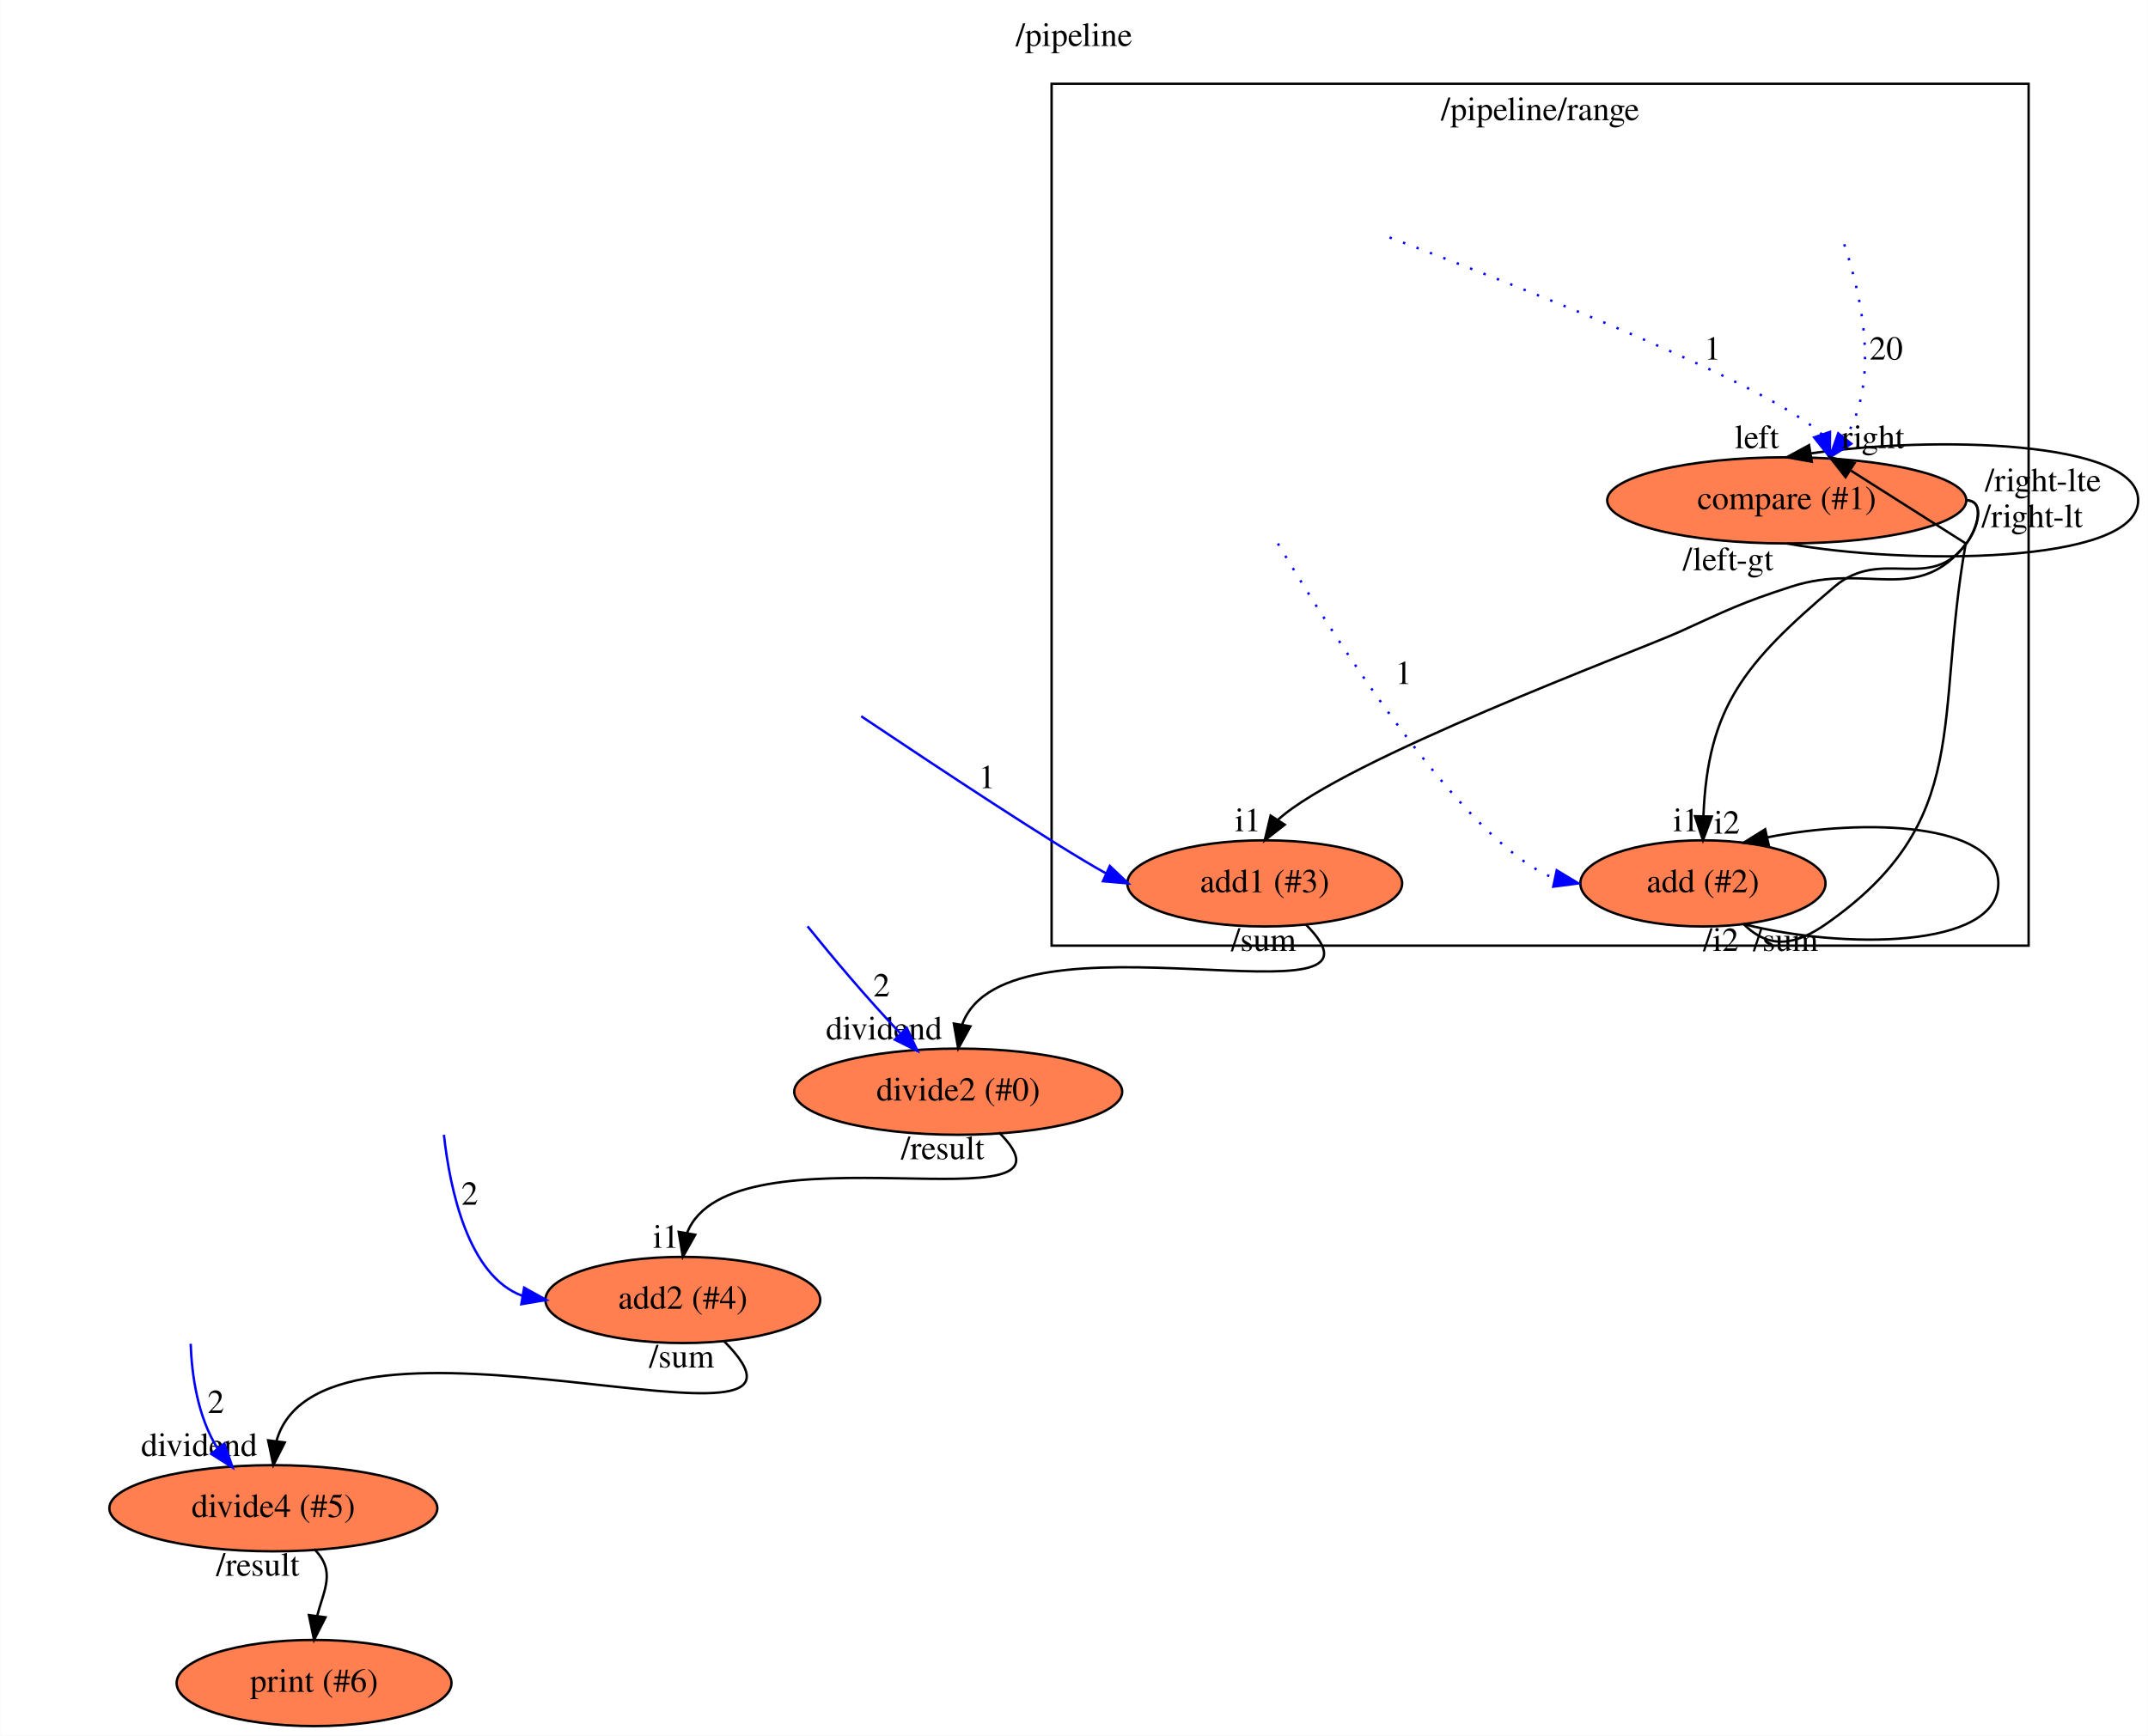
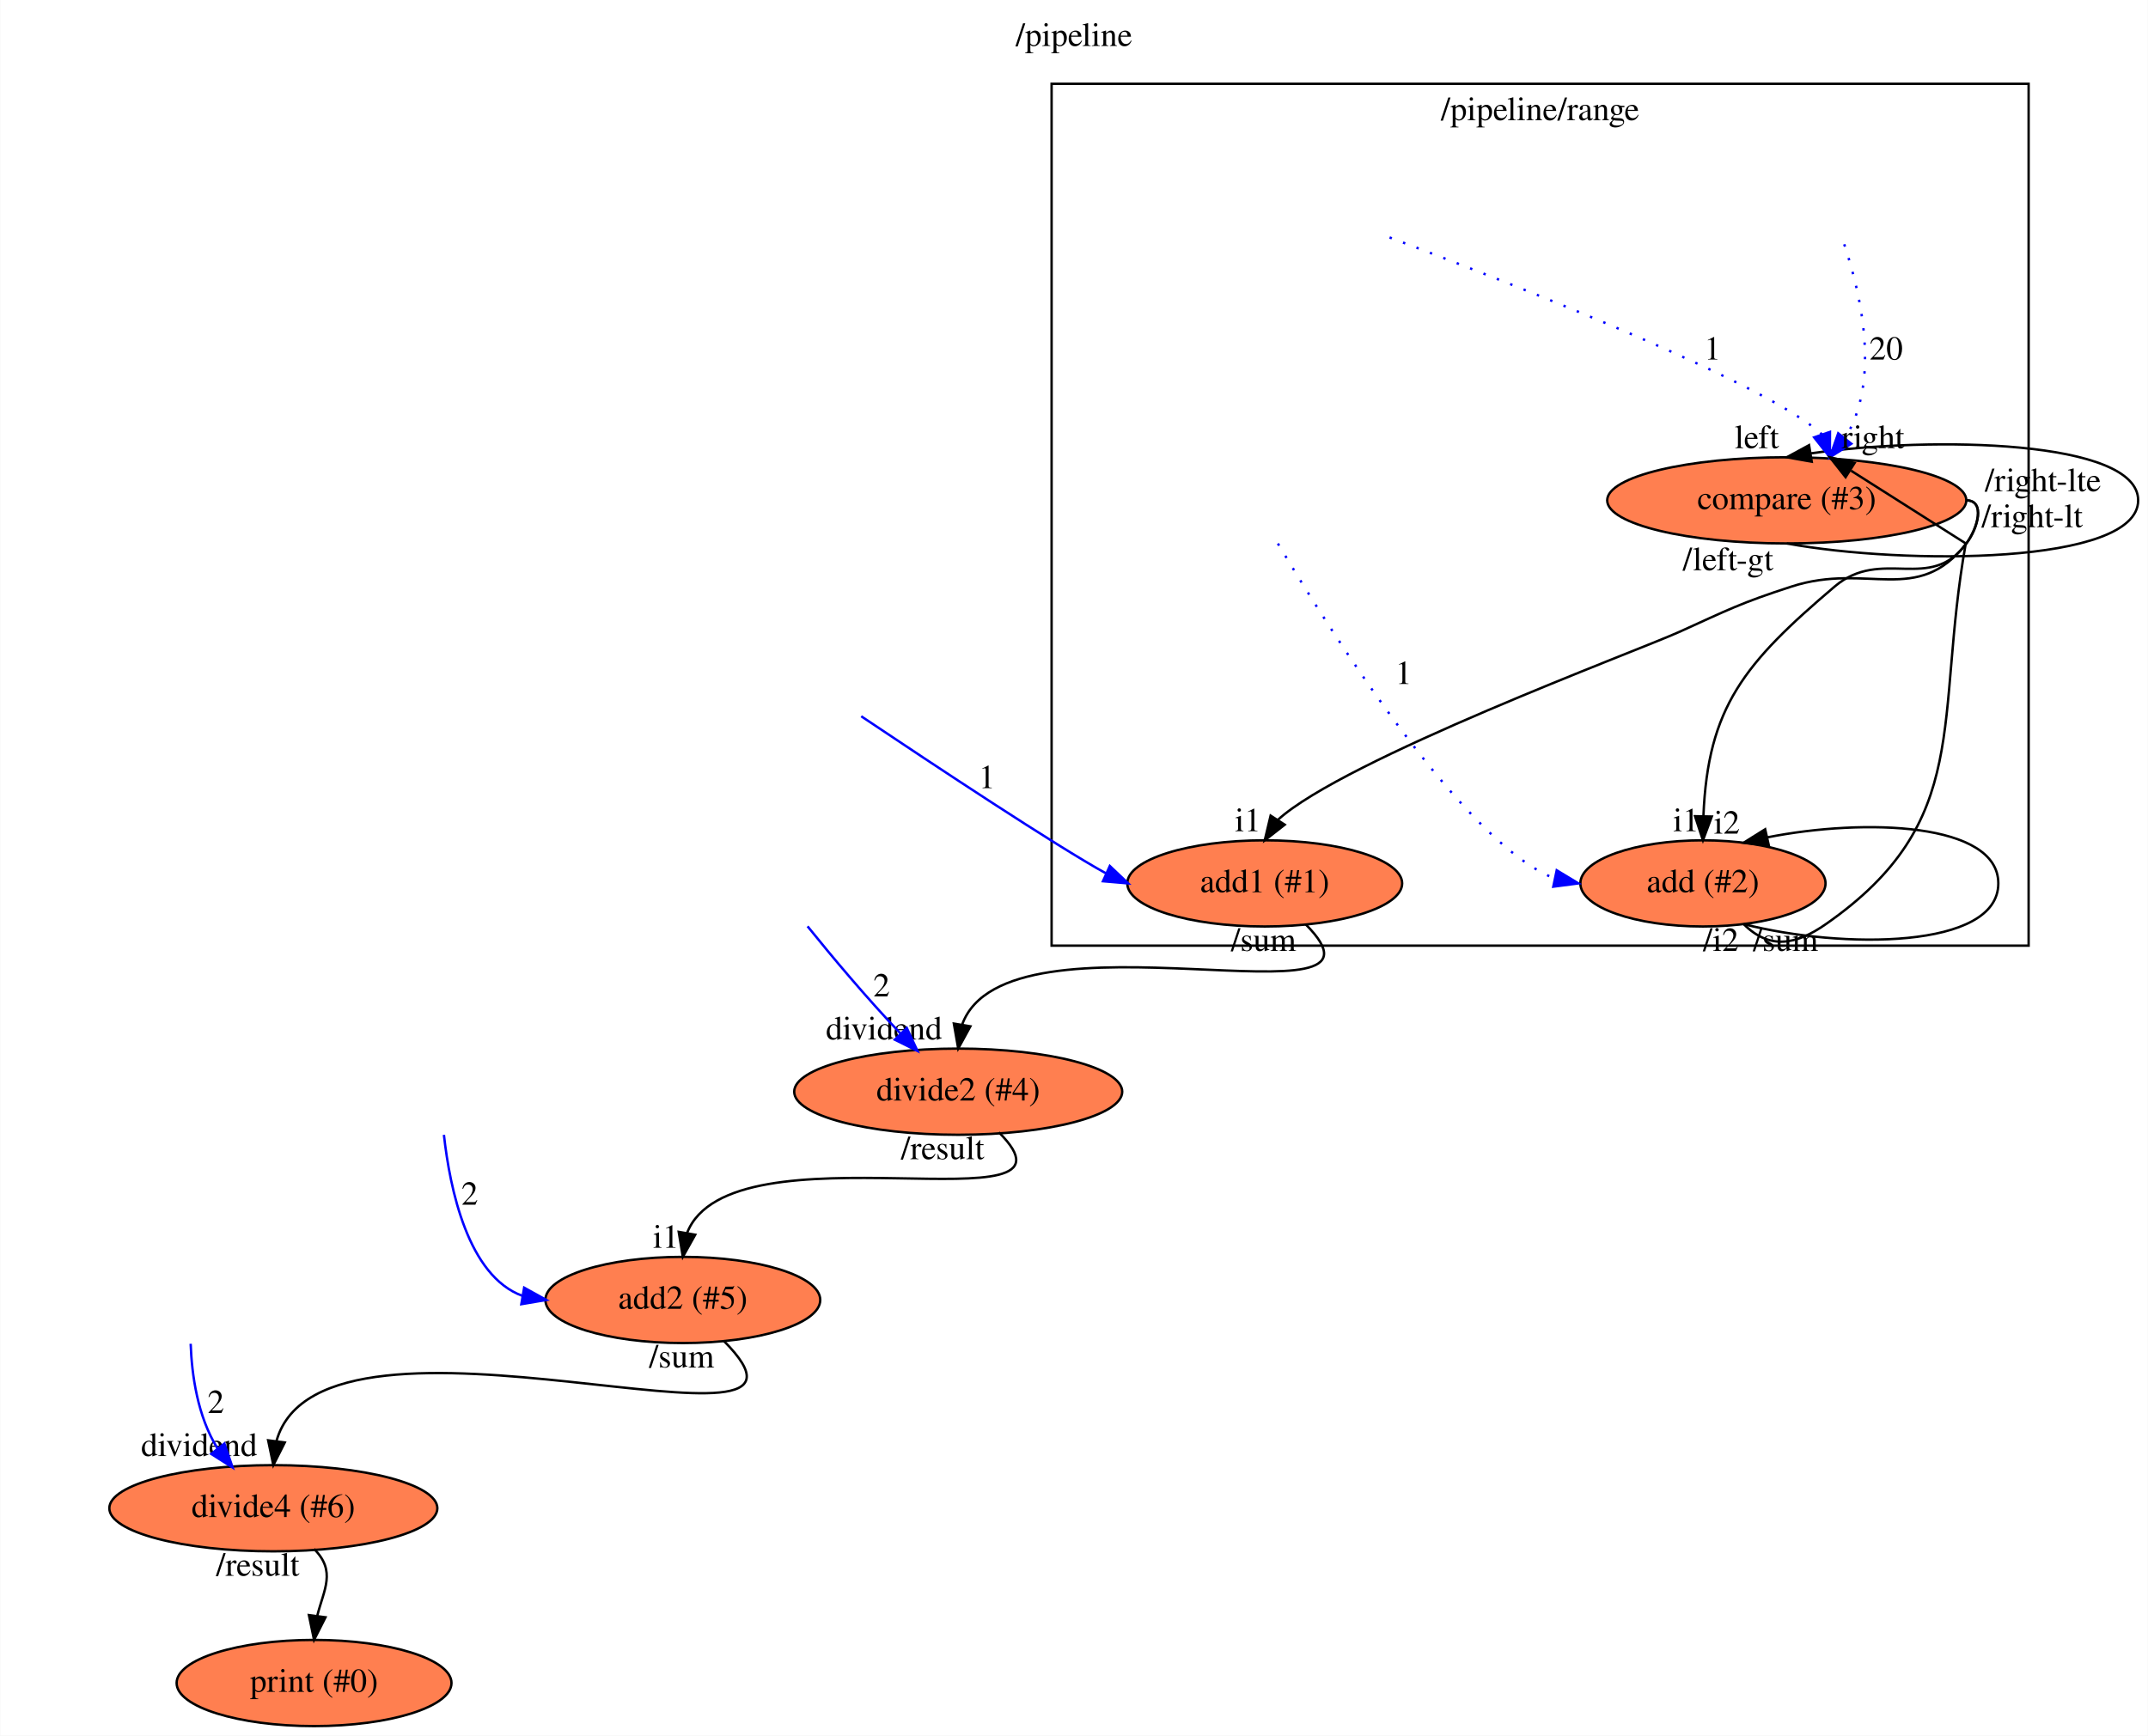
<svg xmlns="http://www.w3.org/2000/svg" xmlns:xlink="http://www.w3.org/1999/xlink" width="897pt" height="725pt" viewBox="0.00 0.00 896.79 725.00">
  <g id="graph0" class="graph" transform="scale(1 1) rotate(0) translate(4 721)">
    <polygon fill="#ffffff" stroke="transparent" points="-4,4 -4,-721 892.787,-721 892.787,4 -4,4" />
    <text text-anchor="middle" x="444.393" y="-701.8" font-family="Times,serif" font-size="14.00" fill="#000000">/pipeline</text>
    <g id="clust1" class="cluster">
      <polygon fill="none" stroke="#000000" points="435.043,-326 435.043,-686 843.043,-686 843.043,-326 435.043,-326" />
      <text text-anchor="middle" x="639.043" y="-670.8" font-family="Times,serif" font-size="14.00" fill="#000000">/pipeline/range</text>
    </g>
    <g id="node1" class="node">
      <g id="a_node1">
-         <a xlink:href="file:///home/travis/build/andrewdavidmackenzie/flow/flowstdlib/control/compare_switch/compare_switch.html" xlink:title="compare (#1)">
+         <a xlink:href="file:///home/travis/build/andrewdavidmackenzie/flow/flowstdlib/control/compare_switch/compare_switch.html" xlink:title="compare (#3)">
          <ellipse fill="#ff7f50" stroke="#000000" cx="742.043" cy="-512" rx="74.987" ry="18" />
-           <text text-anchor="middle" x="742.043" y="-508.3" font-family="Times,serif" font-size="14.00" fill="#000000">compare (#1)</text>
+           <text text-anchor="middle" x="742.043" y="-508.3" font-family="Times,serif" font-size="14.00" fill="#000000">compare (#3)</text>
        </a>
      </g>
    </g>
    <g id="edge4" class="edge">
      <path fill="none" stroke="#000000" d="M742.043,-494C790.958,-485 888.787,-485 888.787,-512 888.787,-537.26 803.162,-538.888 752.072,-531.623" />
      <polygon fill="#000000" stroke="#000000" points="752.474,-528.143 742.043,-530 751.356,-535.053 752.474,-528.143" />
      <text text-anchor="middle" x="729.543" y="-533.8" font-family="Times,serif" font-size="14.00" fill="#000000">left</text>
      <text text-anchor="middle" x="717.543" y="-482.8" font-family="Times,serif" font-size="14.00" fill="#000000">/left-gt</text>
    </g>
    <g id="node4" class="node">
      <g id="a_node4">
-         <a xlink:href="file:///home/travis/build/andrewdavidmackenzie/flow/flowstdlib/math/add/add.html" xlink:title="add1 (#3)">
+         <a xlink:href="file:///home/travis/build/andrewdavidmackenzie/flow/flowstdlib/math/add/add.html" xlink:title="add1 (#1)">
          <ellipse fill="#ff7f50" stroke="#000000" cx="524.043" cy="-352" rx="57.391" ry="18" />
-           <text text-anchor="middle" x="524.043" y="-348.3" font-family="Times,serif" font-size="14.00" fill="#000000">add1 (#3)</text>
+           <text text-anchor="middle" x="524.043" y="-348.3" font-family="Times,serif" font-size="14.00" fill="#000000">add1 (#1)</text>
        </a>
      </g>
    </g>
    <g id="edge3" class="edge">
      <path fill="none" stroke="#000000" d="M817.043,-512C825.043,-512 821.977,-500.298 817.043,-494 796.436,-467.694 775.836,-486.288 744.043,-476 722.606,-469.063 717.569,-466.291 697.043,-457 679.662,-449.132 557.081,-403.729 529.531,-378.543" />
      <polygon fill="#000000" stroke="#000000" points="532.393,-376.522 524.043,-370 526.504,-380.305 532.393,-376.522" />
      <text text-anchor="middle" x="517.043" y="-373.8" font-family="Times,serif" font-size="14.00" fill="#000000">i1</text>
      <text text-anchor="middle" x="849.043" y="-515.8" font-family="Times,serif" font-size="14.00" fill="#000000">/right-lte</text>
    </g>
    <g id="node5" class="node">
      <g id="a_node5">
        <a xlink:href="file:///home/travis/build/andrewdavidmackenzie/flow/flowstdlib/math/add/add.html" xlink:title="add (#2)">
          <ellipse fill="#ff7f50" stroke="#000000" cx="707.043" cy="-352" rx="51.191" ry="18" />
          <text text-anchor="middle" x="707.043" y="-348.3" font-family="Times,serif" font-size="14.00" fill="#000000">add (#2)</text>
        </a>
      </g>
    </g>
    <g id="edge5" class="edge">
      <path fill="none" stroke="#000000" d="M817.043,-512C825.043,-512 821.739,-500.477 817.043,-494 801.947,-473.176 781.645,-492.652 762.043,-476 724.28,-443.919 709.09,-425.61 707.239,-380.132" />
      <polygon fill="#000000" stroke="#000000" points="710.736,-379.93 707.043,-370 703.737,-380.066 710.736,-379.93" />
      <text text-anchor="middle" x="700.043" y="-373.8" font-family="Times,serif" font-size="14.00" fill="#000000">i1</text>
      <text text-anchor="middle" x="844.543" y="-500.8" font-family="Times,serif" font-size="14.00" fill="#000000">/right-lt</text>
    </g>
    <g id="edge1" class="edge">
      <path fill="none" stroke="#0000ff" stroke-dasharray="1,5" d="M766.048,-618.956C773.179,-597.548 781.247,-561.759 766.321,-537.899" />
      <polygon fill="#0000ff" stroke="#0000ff" points="769.005,-535.651 760.043,-530 763.525,-540.006 769.005,-535.651" />
      <text text-anchor="middle" x="783.543" y="-570.8" font-family="Times,serif" font-size="14.00" fill="#000000">20</text>
    </g>
    <g id="edge2" class="edge">
      <path fill="none" stroke="#0000ff" stroke-dasharray="1,5" d="M576.181,-621.819C633.953,-600.039 734.564,-560.273 756.749,-539.533" />
      <polygon fill="#0000ff" stroke="#0000ff" points="760.085,-540.595 760.043,-530 753.469,-538.308 760.085,-540.595" />
      <text text-anchor="middle" x="711.043" y="-570.8" font-family="Times,serif" font-size="14.00" fill="#000000">1</text>
    </g>
    <g id="node8" class="node">
      <g id="a_node8">
-         <a xlink:href="file:///home/travis/build/andrewdavidmackenzie/flow/flowstdlib/math/divide/divide.html" xlink:title="divide2 (#0)">
+         <a xlink:href="file:///home/travis/build/andrewdavidmackenzie/flow/flowstdlib/math/divide/divide.html" xlink:title="divide2 (#4)">
          <ellipse fill="#ff7f50" stroke="#000000" cx="396.043" cy="-265" rx="68.489" ry="18" />
-           <text text-anchor="middle" x="396.043" y="-261.3" font-family="Times,serif" font-size="14.00" fill="#000000">divide2 (#0)</text>
+           <text text-anchor="middle" x="396.043" y="-261.3" font-family="Times,serif" font-size="14.00" fill="#000000">divide2 (#4)</text>
        </a>
      </g>
    </g>
    <g id="edge10" class="edge">
      <path fill="none" stroke="#000000" d="M541.043,-335C586.807,-289.237 416.474,-344.706 397.707,-293.076" />
      <polygon fill="#000000" stroke="#000000" points="401.126,-292.296 396.043,-283 394.22,-293.437 401.126,-292.296" />
      <text text-anchor="middle" x="365.043" y="-286.8" font-family="Times,serif" font-size="14.00" fill="#000000">dividend</text>
      <text text-anchor="middle" x="523.543" y="-323.8" font-family="Times,serif" font-size="14.00" fill="#000000">/sum</text>
    </g>
    <g id="edge8" class="edge">
      <path fill="none" stroke="#000000" d="M724.043,-335C734.837,-324.206 745.872,-326.263 758.389,-335 820.119,-378.09 803.606,-419.881 816.787,-494 816.787,-494 784.869,-514.25 768.909,-524.375" />
      <polygon fill="#000000" stroke="#000000" points="766.612,-521.687 760.043,-530 770.362,-527.598 766.612,-521.687" />
      <text text-anchor="middle" x="778.043" y="-533.8" font-family="Times,serif" font-size="14.00" fill="#000000">right</text>
      <text text-anchor="middle" x="741.543" y="-323.8" font-family="Times,serif" font-size="14.00" fill="#000000">/sum</text>
    </g>
    <g id="edge7" class="edge">
      <path fill="none" stroke="#000000" d="M724.043,-335C765.158,-324.5 830.389,-324.5 830.389,-352 830.389,-377.405 774.717,-379.34 733.819,-371.209" />
      <polygon fill="#000000" stroke="#000000" points="734.569,-367.79 724.043,-369 733.026,-374.618 734.569,-367.79" />
      <text text-anchor="middle" x="717.043" y="-372.8" font-family="Times,serif" font-size="14.00" fill="#000000">i2</text>
      <text text-anchor="middle" x="714.543" y="-323.8" font-family="Times,serif" font-size="14.00" fill="#000000">/i2</text>
    </g>
    <g id="edge6" class="edge">
      <path fill="none" stroke="#0000ff" stroke-dasharray="1,5" d="M529.543,-493.957C552.373,-455.709 607.483,-368.777 644.977,-354.118" />
      <polygon fill="#0000ff" stroke="#0000ff" points="645.978,-357.484 655.043,-352 644.537,-350.634 645.978,-357.484" />
      <text text-anchor="middle" x="582.043" y="-435.3" font-family="Times,serif" font-size="14.00" fill="#000000">1</text>
    </g>
    <g id="edge9" class="edge">
      <path fill="none" stroke="#0000ff" d="M355.538,-421.812C386.416,-401.112 436.901,-367.68 457.904,-356.102" />
      <polygon fill="#0000ff" stroke="#0000ff" points="459.353,-359.288 467.043,-352 456.487,-352.902 459.353,-359.288" />
      <text text-anchor="middle" x="408.043" y="-391.8" font-family="Times,serif" font-size="14.00" fill="#000000">1</text>
    </g>
    <g id="node10" class="node">
      <g id="a_node10">
-         <a xlink:href="file:///home/travis/build/andrewdavidmackenzie/flow/flowstdlib/math/add/add.html" xlink:title="add2 (#4)">
+         <a xlink:href="file:///home/travis/build/andrewdavidmackenzie/flow/flowstdlib/math/add/add.html" xlink:title="add2 (#5)">
          <ellipse fill="#ff7f50" stroke="#000000" cx="281.043" cy="-178" rx="57.391" ry="18" />
-           <text text-anchor="middle" x="281.043" y="-174.3" font-family="Times,serif" font-size="14.00" fill="#000000">add2 (#4)</text>
+           <text text-anchor="middle" x="281.043" y="-174.3" font-family="Times,serif" font-size="14.00" fill="#000000">add2 (#5)</text>
        </a>
      </g>
    </g>
    <g id="edge12" class="edge">
      <path fill="none" stroke="#000000" d="M413.043,-248C455.017,-206.026 300.978,-252.878 282.782,-205.905" />
      <polygon fill="#000000" stroke="#000000" points="286.22,-205.244 281.043,-196 279.325,-206.455 286.22,-205.244" />
      <text text-anchor="middle" x="274.043" y="-199.8" font-family="Times,serif" font-size="14.00" fill="#000000">i1</text>
      <text text-anchor="middle" x="389.543" y="-236.8" font-family="Times,serif" font-size="14.00" fill="#000000">/result</text>
    </g>
    <g id="edge11" class="edge">
      <path fill="none" stroke="#0000ff" d="M333.125,-334.08C343.207,-321.576 357.501,-304.472 371.954,-289.277" />
      <polygon fill="#0000ff" stroke="#0000ff" points="374.572,-291.605 379.043,-282 369.558,-286.72 374.572,-291.605" />
      <text text-anchor="middle" x="364.043" y="-304.8" font-family="Times,serif" font-size="14.00" fill="#000000">2</text>
    </g>
    <g id="node12" class="node">
      <g id="a_node12">
-         <a xlink:href="file:///home/travis/build/andrewdavidmackenzie/flow/flowstdlib/math/divide/divide.html" xlink:title="divide4 (#5)">
+         <a xlink:href="file:///home/travis/build/andrewdavidmackenzie/flow/flowstdlib/math/divide/divide.html" xlink:title="divide4 (#6)">
          <ellipse fill="#ff7f50" stroke="#000000" cx="110.043" cy="-91" rx="68.489" ry="18" />
-           <text text-anchor="middle" x="110.043" y="-87.3" font-family="Times,serif" font-size="14.00" fill="#000000">divide4 (#5)</text>
+           <text text-anchor="middle" x="110.043" y="-87.3" font-family="Times,serif" font-size="14.00" fill="#000000">divide4 (#6)</text>
        </a>
      </g>
    </g>
    <g id="edge14" class="edge">
      <path fill="none" stroke="#000000" d="M298.043,-161C356.71,-102.333 130.894,-187.734 111.38,-119.19" />
      <polygon fill="#000000" stroke="#000000" points="114.814,-118.46 110.043,-109 107.873,-119.37 114.814,-118.46" />
      <text text-anchor="middle" x="79.043" y="-112.8" font-family="Times,serif" font-size="14.00" fill="#000000">dividend</text>
      <text text-anchor="middle" x="280.543" y="-149.8" font-family="Times,serif" font-size="14.00" fill="#000000">/sum</text>
    </g>
    <g id="edge13" class="edge">
      <path fill="none" stroke="#0000ff" d="M181.272,-246.974C183.766,-224.477 191.314,-187.946 214.127,-179.693" />
      <polygon fill="#0000ff" stroke="#0000ff" points="214.775,-183.133 224.043,-178 213.597,-176.233 214.775,-183.133" />
      <text text-anchor="middle" x="192.043" y="-217.8" font-family="Times,serif" font-size="14.00" fill="#000000">2</text>
    </g>
    <g id="node14" class="node">
      <g id="a_node14">
-         <a xlink:href="file:///home/travis/build/andrewdavidmackenzie/flow/flowr/src/lib/flowruntime/stdio/stdout.html" xlink:title="print (#6)">
+         <a xlink:href="file:///home/travis/build/andrewdavidmackenzie/flow/flowr/src/lib/flowruntime/stdio/stdout.html" xlink:title="print (#0)">
          <ellipse fill="#ff7f50" stroke="#000000" cx="127.043" cy="-18" rx="57.391" ry="18" />
-           <text text-anchor="middle" x="127.043" y="-14.3" font-family="Times,serif" font-size="14.00" fill="#000000">print (#6)</text>
+           <text text-anchor="middle" x="127.043" y="-14.3" font-family="Times,serif" font-size="14.00" fill="#000000">print (#0)</text>
        </a>
      </g>
    </g>
    <g id="edge16" class="edge">
      <path fill="none" stroke="#000000" d="M127.043,-74C136.373,-64.67 131.125,-57.033 128.383,-46.085" />
      <polygon fill="#000000" stroke="#000000" points="131.829,-45.452 127.043,-36 124.89,-46.374 131.829,-45.452" />
      <text text-anchor="middle" x="103.543" y="-62.8" font-family="Times,serif" font-size="14.00" fill="#000000">/result</text>
    </g>
    <g id="edge15" class="edge">
      <path fill="none" stroke="#0000ff" d="M75.514,-159.694C75.981,-146.731 78.373,-129.354 86.686,-116.06" />
      <polygon fill="#0000ff" stroke="#0000ff" points="89.598,-118.019 93.043,-108 84.102,-113.684 89.598,-118.019" />
      <text text-anchor="middle" x="86.043" y="-130.8" font-family="Times,serif" font-size="14.00" fill="#000000">2</text>
    </g>
  </g>
</svg>
